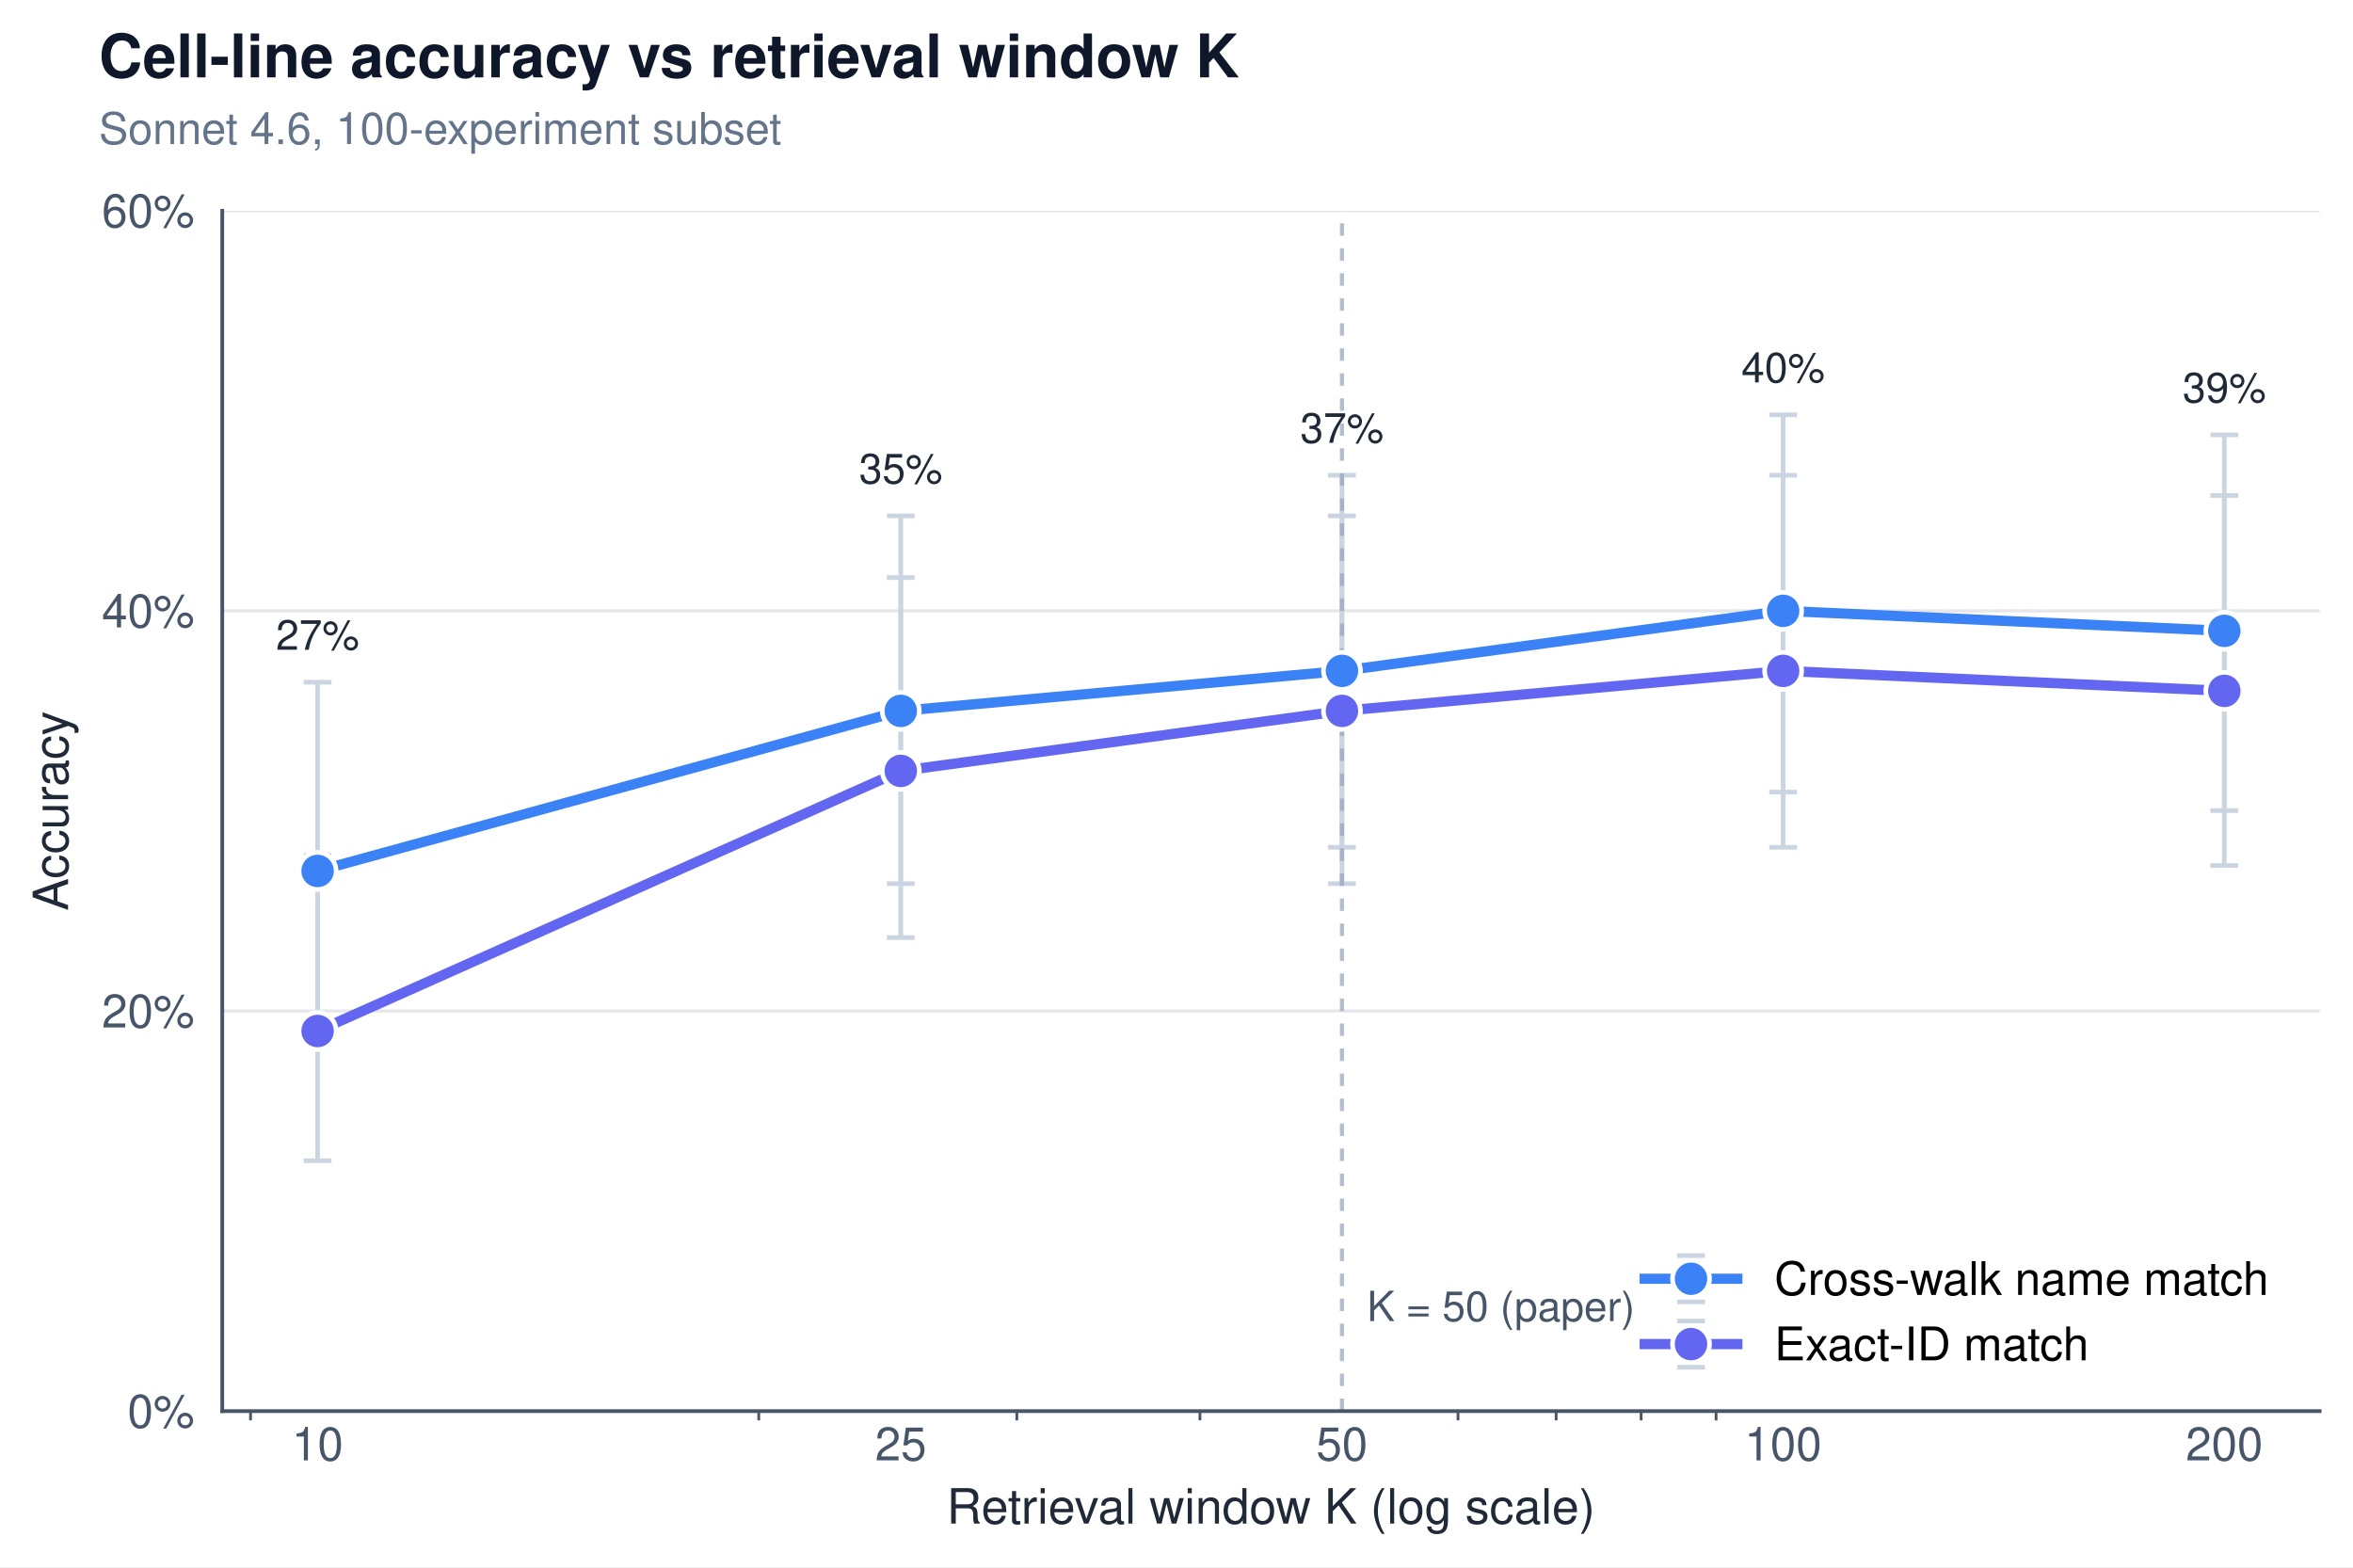
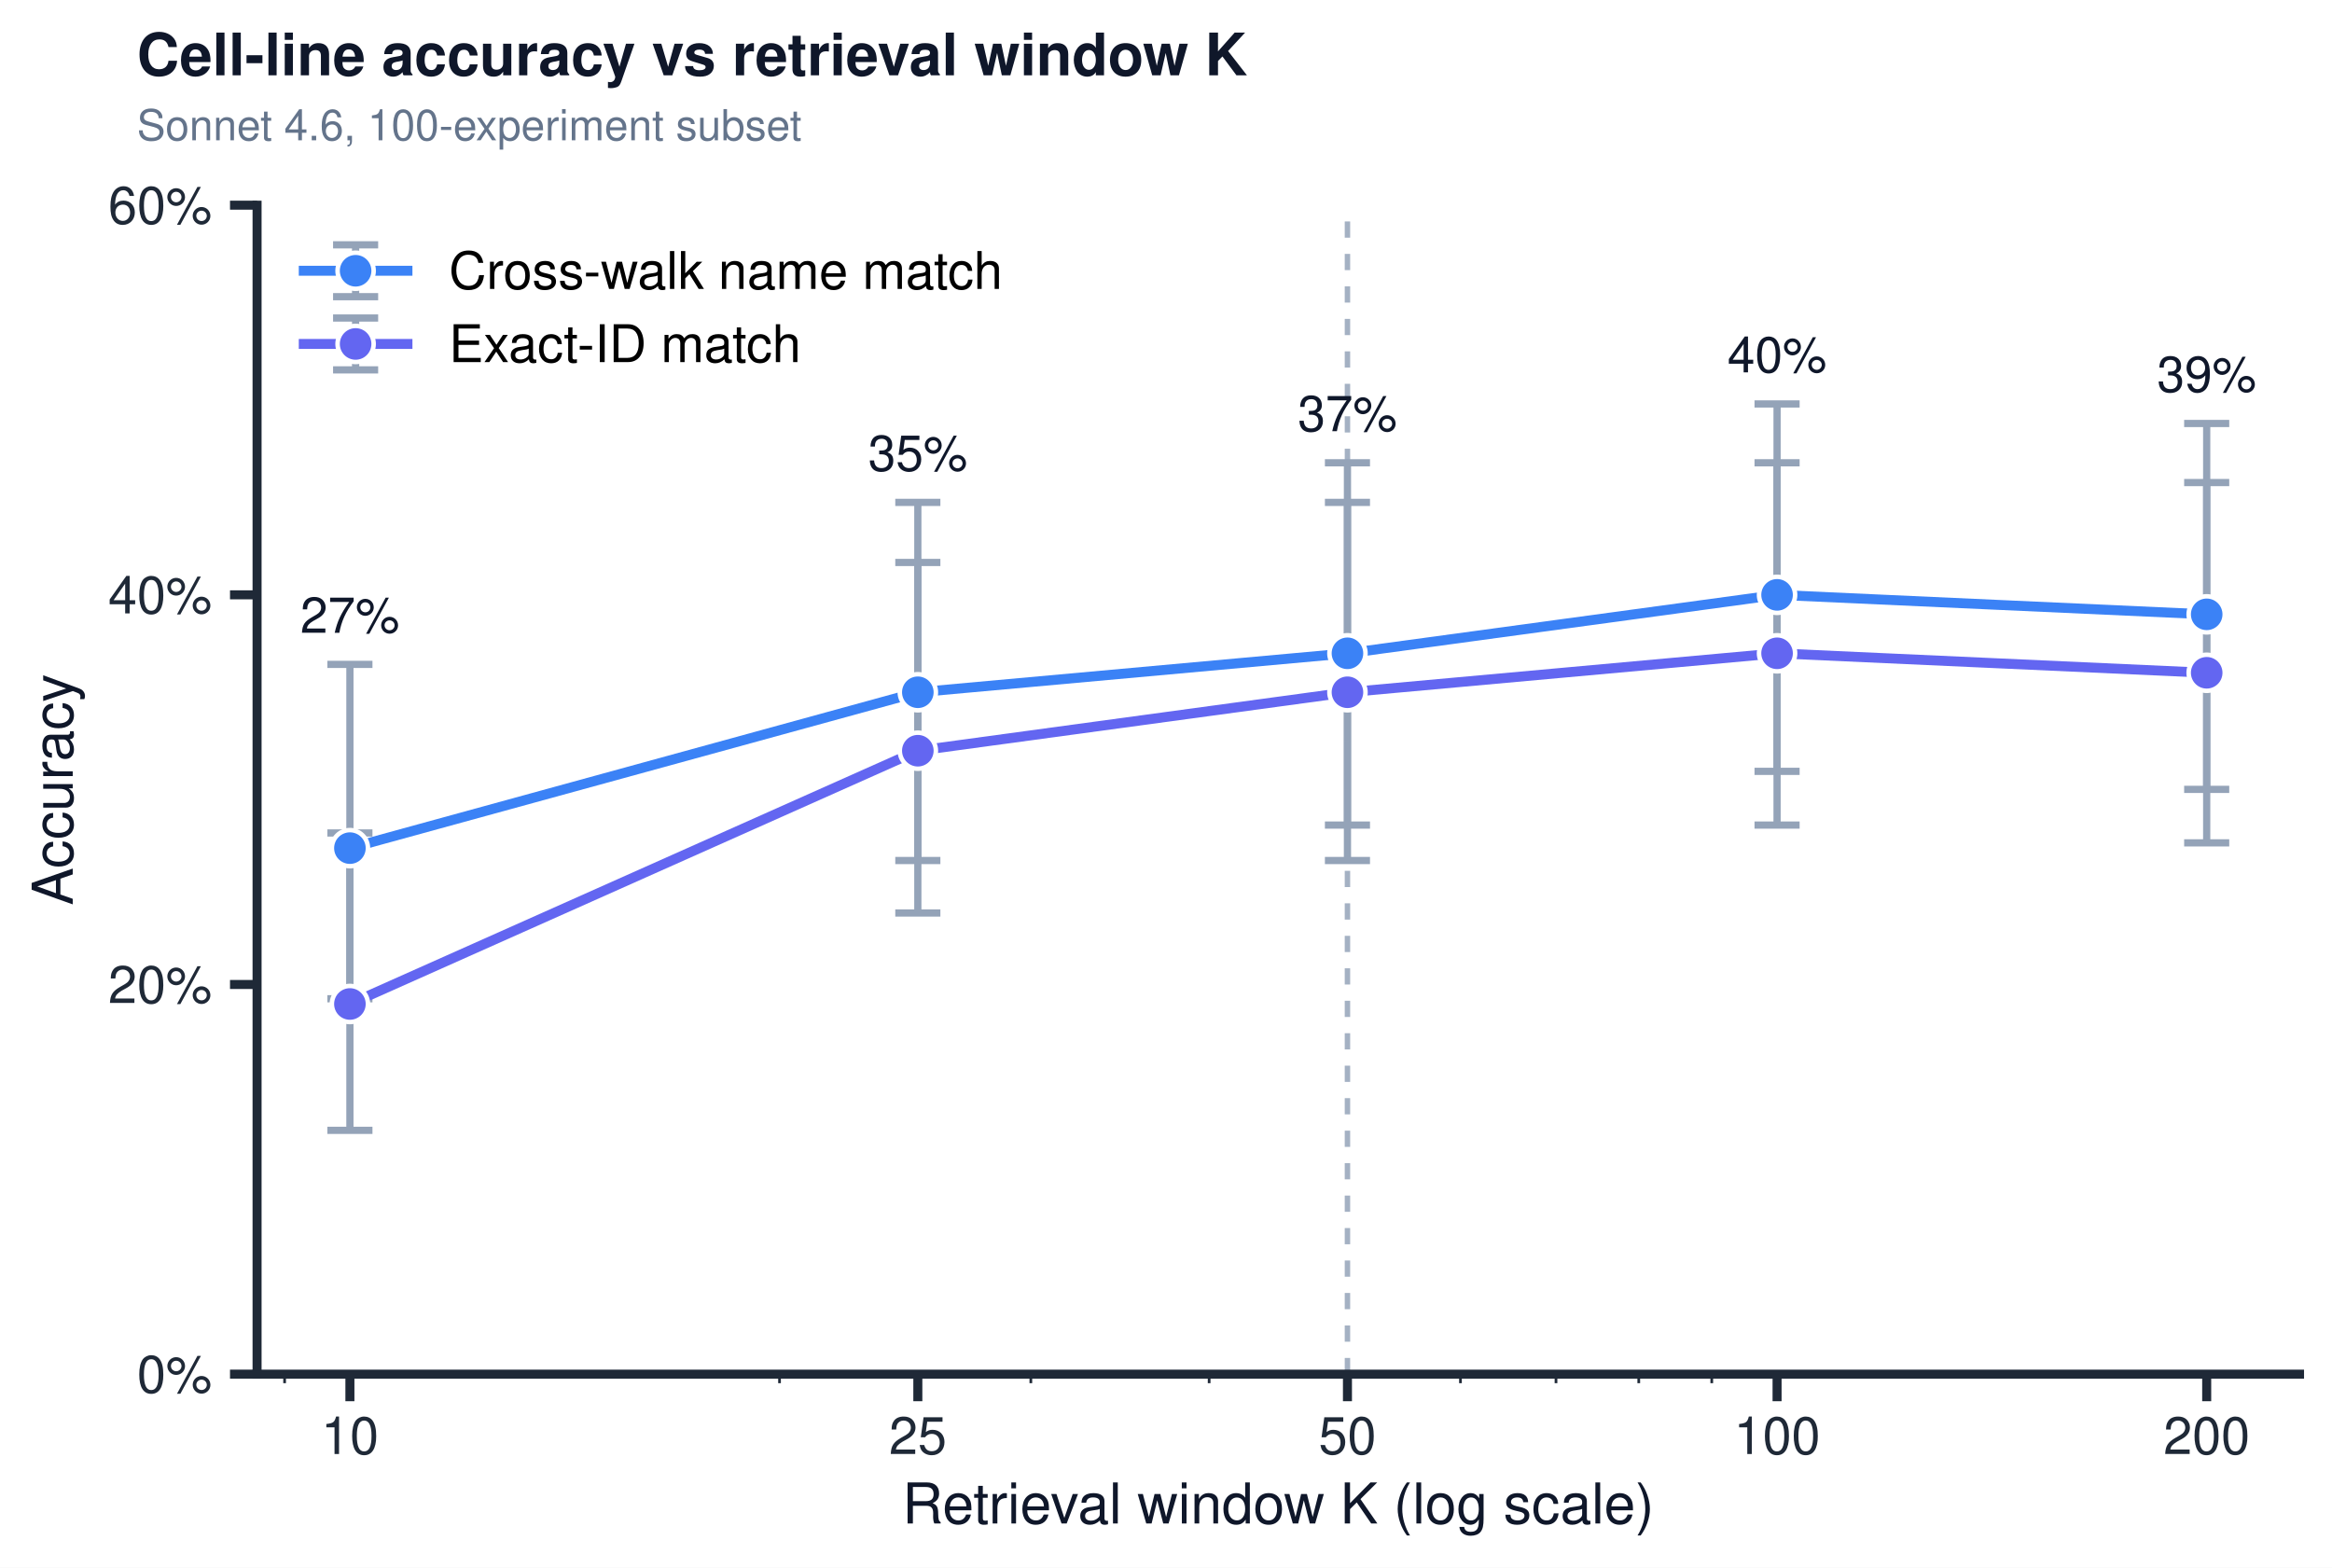
- <svg xmlns="http://www.w3.org/2000/svg" xmlns:xlink="http://www.w3.org/1999/xlink" width="508.07pt" height="338.383pt" viewBox="0 0 508.07 338.383" version="1.1">
+ <svg xmlns="http://www.w3.org/2000/svg" xmlns:xlink="http://www.w3.org/1999/xlink" width="517.08pt" height="347.63pt" viewBox="0 0 517.08 347.63" version="1.1">
  <defs>
    <style type="text/css">*{stroke-linejoin: round; stroke-linecap: butt}</style>
  </defs>
  <g id="figure_1">
    <g id="patch_1">
-       <path d="M 0 338.383  L 508.07 338.383  L 508.07 0  L 0 0  z " style="fill: #ffffff" />
+       <path d="M 0 347.63  L 517.08 347.63  L 517.08 0  L 0 0  z " style="fill: #ffffff" />
    </g>
    <g id="axes_1">
      <g id="patch_2">
-         <path d="M 47.99 304.702  L 500.87 304.702  L 500.87 45.502  L 47.99 45.502  z " style="fill: #ffffff" />
+         <path d="M 57 304.702  L 509.88 304.702  L 509.88 45.502  L 57 45.502  z " style="fill: #ffffff" />
      </g>
      <g id="matplotlib.axis_1">
        <g id="xtick_1">
-           <g id="line2d_1" />
+           <g id="line2d_1">
+             <defs>
+               <path id="m67e8d70d88" d="M 0 0  L 0 6  " style="stroke: #1f2937; stroke-width: 2" />
+             </defs>
+             <g>
+               <use xlink:href="#m67e8d70d88" x="77.586" y="304.702" style="fill: #1f2937; stroke: #1f2937; stroke-width: 2" />
+             </g>
+           </g>
          <g id="text_1">
-             <text style="fill: #475569; font: 10px 'Helvetica Neue', 'Helvetica', 'Arial', 'DejaVu Sans'; text-anchor: middle" x="68.576" y="315.343" transform="rotate(-0 68.57569 315.3428)">10</text>
+             <text style="fill: #1f2937; font: 11.5px 'Helvetica Neue', 'Helvetica', 'Arial', 'DejaVu Sans'; text-anchor: middle" x="77.586" y="322.414" transform="rotate(-0 77.58569 322.4139)">10</text>
          </g>
        </g>
        <g id="xtick_2">
-           <g id="line2d_2" />
+           <g id="line2d_2">
+             <g>
+               <use xlink:href="#m67e8d70d88" x="203.513" y="304.702" style="fill: #1f2937; stroke: #1f2937; stroke-width: 2" />
+             </g>
+           </g>
          <g id="text_2">
-             <text style="fill: #475569; font: 10px 'Helvetica Neue', 'Helvetica', 'Arial', 'DejaVu Sans'; text-anchor: middle" x="194.503" y="315.343" transform="rotate(-0 194.5032 315.3428)">25</text>
+             <text style="fill: #1f2937; font: 11.5px 'Helvetica Neue', 'Helvetica', 'Arial', 'DejaVu Sans'; text-anchor: middle" x="203.513" y="322.414" transform="rotate(-0 203.5132 322.4139)">25</text>
          </g>
        </g>
        <g id="xtick_3">
-           <g id="line2d_3" />
+           <g id="line2d_3">
+             <g>
+               <use xlink:href="#m67e8d70d88" x="298.774" y="304.702" style="fill: #1f2937; stroke: #1f2937; stroke-width: 2" />
+             </g>
+           </g>
          <g id="text_3">
-             <text style="fill: #475569; font: 10px 'Helvetica Neue', 'Helvetica', 'Arial', 'DejaVu Sans'; text-anchor: middle" x="289.764" y="315.343" transform="rotate(-0 289.7638 315.3428)">50</text>
+             <text style="fill: #1f2937; font: 11.5px 'Helvetica Neue', 'Helvetica', 'Arial', 'DejaVu Sans'; text-anchor: middle" x="298.774" y="322.414" transform="rotate(-0 298.7738 322.4139)">50</text>
          </g>
        </g>
        <g id="xtick_4">
-           <g id="line2d_4" />
+           <g id="line2d_4">
+             <g>
+               <use xlink:href="#m67e8d70d88" x="394.034" y="304.702" style="fill: #1f2937; stroke: #1f2937; stroke-width: 2" />
+             </g>
+           </g>
          <g id="text_4">
-             <text style="fill: #475569; font: 10px 'Helvetica Neue', 'Helvetica', 'Arial', 'DejaVu Sans'; text-anchor: middle" x="385.024" y="315.343" transform="rotate(-0 385.0243 315.3428)">100</text>
+             <text style="fill: #1f2937; font: 11.5px 'Helvetica Neue', 'Helvetica', 'Arial', 'DejaVu Sans'; text-anchor: middle" x="394.034" y="322.414" transform="rotate(-0 394.0343 322.4139)">100</text>
          </g>
        </g>
        <g id="xtick_5">
-           <g id="line2d_5" />
+           <g id="line2d_5">
+             <g>
+               <use xlink:href="#m67e8d70d88" x="489.295" y="304.702" style="fill: #1f2937; stroke: #1f2937; stroke-width: 2" />
+             </g>
+           </g>
          <g id="text_5">
-             <text style="fill: #475569; font: 10px 'Helvetica Neue', 'Helvetica', 'Arial', 'DejaVu Sans'; text-anchor: middle" x="480.285" y="315.343" transform="rotate(-0 480.2848 315.3428)">200</text>
+             <text style="fill: #1f2937; font: 11.5px 'Helvetica Neue', 'Helvetica', 'Arial', 'DejaVu Sans'; text-anchor: middle" x="489.295" y="322.414" transform="rotate(-0 489.2948 322.4139)">200</text>
          </g>
        </g>
        <g id="xtick_6">
          <g id="line2d_6">
            <defs>
-               <path id="medd86b5026" d="M 0 0  L 0 2  " style="stroke: #475569; stroke-width: 0.6" />
+               <path id="m48ab9ec461" d="M 0 0  L 0 2  " style="stroke: #1f2937; stroke-width: 0.6" />
            </defs>
            <g>
-               <use xlink:href="#medd86b5026" x="54.096" y="304.702" style="fill: #475569; stroke: #475569; stroke-width: 0.6" />
+               <use xlink:href="#m48ab9ec461" x="63.106" y="304.702" style="fill: #1f2937; stroke: #1f2937; stroke-width: 0.6" />
            </g>
          </g>
        </g>
        <g id="xtick_7">
          <g id="line2d_7">
            <g>
-               <use xlink:href="#medd86b5026" x="163.836" y="304.702" style="fill: #475569; stroke: #475569; stroke-width: 0.6" />
+               <use xlink:href="#m48ab9ec461" x="172.846" y="304.702" style="fill: #1f2937; stroke: #1f2937; stroke-width: 0.6" />
            </g>
          </g>
        </g>
        <g id="xtick_8">
          <g id="line2d_8">
            <g>
-               <use xlink:href="#medd86b5026" x="219.56" y="304.702" style="fill: #475569; stroke: #475569; stroke-width: 0.6" />
+               <use xlink:href="#m48ab9ec461" x="228.57" y="304.702" style="fill: #1f2937; stroke: #1f2937; stroke-width: 0.6" />
            </g>
          </g>
        </g>
        <g id="xtick_9">
          <g id="line2d_9">
            <g>
-               <use xlink:href="#medd86b5026" x="259.097" y="304.702" style="fill: #475569; stroke: #475569; stroke-width: 0.6" />
+               <use xlink:href="#m48ab9ec461" x="268.107" y="304.702" style="fill: #1f2937; stroke: #1f2937; stroke-width: 0.6" />
            </g>
          </g>
        </g>
        <g id="xtick_10">
          <g id="line2d_10">
            <g>
-               <use xlink:href="#medd86b5026" x="314.821" y="304.702" style="fill: #475569; stroke: #475569; stroke-width: 0.6" />
+               <use xlink:href="#m48ab9ec461" x="323.831" y="304.702" style="fill: #1f2937; stroke: #1f2937; stroke-width: 0.6" />
            </g>
          </g>
        </g>
        <g id="xtick_11">
          <g id="line2d_11">
            <g>
-               <use xlink:href="#medd86b5026" x="336.006" y="304.702" style="fill: #475569; stroke: #475569; stroke-width: 0.6" />
+               <use xlink:href="#m48ab9ec461" x="345.016" y="304.702" style="fill: #1f2937; stroke: #1f2937; stroke-width: 0.6" />
            </g>
          </g>
        </g>
        <g id="xtick_12">
          <g id="line2d_12">
            <g>
-               <use xlink:href="#medd86b5026" x="354.357" y="304.702" style="fill: #475569; stroke: #475569; stroke-width: 0.6" />
+               <use xlink:href="#m48ab9ec461" x="363.367" y="304.702" style="fill: #1f2937; stroke: #1f2937; stroke-width: 0.6" />
            </g>
          </g>
        </g>
        <g id="xtick_13">
          <g id="line2d_13">
            <g>
-               <use xlink:href="#medd86b5026" x="370.544" y="304.702" style="fill: #475569; stroke: #475569; stroke-width: 0.6" />
+               <use xlink:href="#m48ab9ec461" x="379.554" y="304.702" style="fill: #1f2937; stroke: #1f2937; stroke-width: 0.6" />
            </g>
          </g>
        </g>
        <g id="text_6">
-           <text style="fill: #1f2937; font: 10.5px 'Helvetica Neue', 'Helvetica', 'Arial', 'DejaVu Sans'; text-anchor: middle" x="274.43" y="328.988" transform="rotate(-0 274.4302 328.988)">Retrieval window K (log scale)</text>
+           <text style="fill: #0f172a; font: 12.5px 'Helvetica Neue', 'Helvetica', 'Arial', 'DejaVu Sans'; text-anchor: middle" x="283.44" y="337.816" transform="rotate(-0 283.4402 337.8165)">Retrieval window K (log scale)</text>
        </g>
      </g>
      <g id="matplotlib.axis_2">
        <g id="ytick_1">
          <g id="line2d_14">
-             <path d="M 47.99 304.702  L 500.87 304.702  " clip-path="url(#p418cd1fe81)" style="fill: none; stroke: #e5e7eb; stroke-width: 0.7; stroke-linecap: square" />
-           </g>
-           <g id="line2d_15" />
+             <defs>
+               <path id="meb85083b21" d="M 0 0  L -6 0  " style="stroke: #1f2937; stroke-width: 2" />
+             </defs>
+             <g>
+               <use xlink:href="#meb85083b21" x="57" y="304.702" style="fill: #1f2937; stroke: #1f2937; stroke-width: 2" />
+             </g>
+           </g>
          <g id="text_7">
-             <text style="fill: #475569; font: 10px 'Helvetica Neue', 'Helvetica', 'Arial', 'DejaVu Sans'; text-anchor: end" x="41.99" y="308.272" transform="rotate(-0 41.99023 308.2725)">0%</text>
+             <text style="fill: #1f2937; font: 11.5px 'Helvetica Neue', 'Helvetica', 'Arial', 'DejaVu Sans'; text-anchor: end" x="47" y="308.808" transform="rotate(-0 47.00023 308.808)">0%</text>
          </g>
        </g>
        <g id="ytick_2">
+           <g id="line2d_15">
+             <g>
+               <use xlink:href="#meb85083b21" x="57" y="218.302" style="fill: #1f2937; stroke: #1f2937; stroke-width: 2" />
+             </g>
+           </g>
+           <g id="text_8">
+             <text style="fill: #1f2937; font: 11.5px 'Helvetica Neue', 'Helvetica', 'Arial', 'DejaVu Sans'; text-anchor: end" x="47" y="222.408" transform="rotate(-0 47.00023 222.408)">20%</text>
+           </g>
+         </g>
+         <g id="ytick_3">
          <g id="line2d_16">
-             <path d="M 47.99 218.302  L 500.87 218.302  " clip-path="url(#p418cd1fe81)" style="fill: none; stroke: #e5e7eb; stroke-width: 0.7; stroke-linecap: square" />
-           </g>
-           <g id="line2d_17" />
-           <g id="text_8">
-             <text style="fill: #475569; font: 10px 'Helvetica Neue', 'Helvetica', 'Arial', 'DejaVu Sans'; text-anchor: end" x="41.99" y="221.873" transform="rotate(-0 41.99023 221.8725)">20%</text>
-           </g>
-         </g>
-         <g id="ytick_3">
-           <g id="line2d_18">
-             <path d="M 47.99 131.902  L 500.87 131.902  " clip-path="url(#p418cd1fe81)" style="fill: none; stroke: #e5e7eb; stroke-width: 0.7; stroke-linecap: square" />
-           </g>
-           <g id="line2d_19" />
+             <g>
+               <use xlink:href="#meb85083b21" x="57" y="131.902" style="fill: #1f2937; stroke: #1f2937; stroke-width: 2" />
+             </g>
+           </g>
          <g id="text_9">
-             <text style="fill: #475569; font: 10px 'Helvetica Neue', 'Helvetica', 'Arial', 'DejaVu Sans'; text-anchor: end" x="41.99" y="135.472" transform="rotate(-0 41.99023 135.4725)">40%</text>
+             <text style="fill: #1f2937; font: 11.5px 'Helvetica Neue', 'Helvetica', 'Arial', 'DejaVu Sans'; text-anchor: end" x="47" y="136.008" transform="rotate(-0 47.00023 136.008)">40%</text>
          </g>
        </g>
        <g id="ytick_4">
-           <g id="line2d_20">
-             <path d="M 47.99 45.502  L 500.87 45.502  " clip-path="url(#p418cd1fe81)" style="fill: none; stroke: #e5e7eb; stroke-width: 0.7; stroke-linecap: square" />
-           </g>
-           <g id="line2d_21" />
+           <g id="line2d_17">
+             <g>
+               <use xlink:href="#meb85083b21" x="57" y="45.502" style="fill: #1f2937; stroke: #1f2937; stroke-width: 2" />
+             </g>
+           </g>
          <g id="text_10">
-             <text style="fill: #475569; font: 10px 'Helvetica Neue', 'Helvetica', 'Arial', 'DejaVu Sans'; text-anchor: end" x="41.99" y="49.072" transform="rotate(-0 41.99023 49.0725)">60%</text>
+             <text style="fill: #1f2937; font: 11.5px 'Helvetica Neue', 'Helvetica', 'Arial', 'DejaVu Sans'; text-anchor: end" x="47" y="49.608" transform="rotate(-0 47.00023 49.60805)">60%</text>
          </g>
        </g>
        <g id="text_11">
-           <text style="fill: #1f2937; font: 10.5px 'Helvetica Neue', 'Helvetica', 'Arial', 'DejaVu Sans'; text-anchor: middle" x="14.698" y="175.102" transform="rotate(-90 14.69766 175.1022)">Accuracy</text>
+           <text style="fill: #0f172a; font: 12.5px 'Helvetica Neue', 'Helvetica', 'Arial', 'DejaVu Sans'; text-anchor: middle" x="16.126" y="175.102" transform="rotate(-90 16.12578 175.1022)">Accuracy</text>
        </g>
      </g>
      <g id="LineCollection_1">
-         <path d="M 68.576 221.458  L 68.576 147.315  " clip-path="url(#p418cd1fe81)" style="fill: none; stroke: #cbd5e1" />
-         <path d="M 194.503 190.809  L 194.503 111.401  " clip-path="url(#p418cd1fe81)" style="fill: none; stroke: #cbd5e1" />
-         <path d="M 289.764 182.955  L 289.764 102.614  " clip-path="url(#p418cd1fe81)" style="fill: none; stroke: #cbd5e1" />
-         <path d="M 385.024 171.041  L 385.024 89.567  " clip-path="url(#p418cd1fe81)" style="fill: none; stroke: #cbd5e1" />
-         <path d="M 480.285 175.03  L 480.285 93.898  " clip-path="url(#p418cd1fe81)" style="fill: none; stroke: #cbd5e1" />
+         <path d="M 77.586 221.458  L 77.586 147.315  " clip-path="url(#p02765976ba)" style="fill: none; stroke: #94a3b8; stroke-width: 1.6" />
+         <path d="M 203.513 190.809  L 203.513 111.401  " clip-path="url(#p02765976ba)" style="fill: none; stroke: #94a3b8; stroke-width: 1.6" />
+         <path d="M 298.774 182.955  L 298.774 102.614  " clip-path="url(#p02765976ba)" style="fill: none; stroke: #94a3b8; stroke-width: 1.6" />
+         <path d="M 394.034 171.041  L 394.034 89.567  " clip-path="url(#p02765976ba)" style="fill: none; stroke: #94a3b8; stroke-width: 1.6" />
+         <path d="M 489.295 175.03  L 489.295 93.898  " clip-path="url(#p02765976ba)" style="fill: none; stroke: #94a3b8; stroke-width: 1.6" />
+       </g>
+       <g id="line2d_18">
+         <defs>
+           <path id="m3687798de3" d="M 5 0  L -5 -0  " style="stroke: #94a3b8; stroke-width: 1.6" />
+         </defs>
+         <g clip-path="url(#p02765976ba)">
+           <use xlink:href="#m3687798de3" x="77.586" y="221.458" style="fill: #94a3b8; stroke: #94a3b8; stroke-width: 1.6" />
+           <use xlink:href="#m3687798de3" x="203.513" y="190.809" style="fill: #94a3b8; stroke: #94a3b8; stroke-width: 1.6" />
+           <use xlink:href="#m3687798de3" x="298.774" y="182.955" style="fill: #94a3b8; stroke: #94a3b8; stroke-width: 1.6" />
+           <use xlink:href="#m3687798de3" x="394.034" y="171.041" style="fill: #94a3b8; stroke: #94a3b8; stroke-width: 1.6" />
+           <use xlink:href="#m3687798de3" x="489.295" y="175.03" style="fill: #94a3b8; stroke: #94a3b8; stroke-width: 1.6" />
+         </g>
+       </g>
+       <g id="line2d_19">
+         <g clip-path="url(#p02765976ba)">
+           <use xlink:href="#m3687798de3" x="77.586" y="147.315" style="fill: #94a3b8; stroke: #94a3b8; stroke-width: 1.6" />
+           <use xlink:href="#m3687798de3" x="203.513" y="111.401" style="fill: #94a3b8; stroke: #94a3b8; stroke-width: 1.6" />
+           <use xlink:href="#m3687798de3" x="298.774" y="102.614" style="fill: #94a3b8; stroke: #94a3b8; stroke-width: 1.6" />
+           <use xlink:href="#m3687798de3" x="394.034" y="89.567" style="fill: #94a3b8; stroke: #94a3b8; stroke-width: 1.6" />
+           <use xlink:href="#m3687798de3" x="489.295" y="93.898" style="fill: #94a3b8; stroke: #94a3b8; stroke-width: 1.6" />
+         </g>
+       </g>
+       <g id="LineCollection_2">
+         <path d="M 77.586 250.639  L 77.586 184.697  " clip-path="url(#p02765976ba)" style="fill: none; stroke: #94a3b8; stroke-width: 1.6" />
+         <path d="M 203.513 202.452  L 203.513 124.719  " clip-path="url(#p02765976ba)" style="fill: none; stroke: #94a3b8; stroke-width: 1.6" />
+         <path d="M 298.774 190.809  L 298.774 111.401  " clip-path="url(#p02765976ba)" style="fill: none; stroke: #94a3b8; stroke-width: 1.6" />
+         <path d="M 394.034 182.955  L 394.034 102.614  " clip-path="url(#p02765976ba)" style="fill: none; stroke: #94a3b8; stroke-width: 1.6" />
+         <path d="M 489.295 186.891  L 489.295 106.998  " clip-path="url(#p02765976ba)" style="fill: none; stroke: #94a3b8; stroke-width: 1.6" />
+       </g>
+       <g id="line2d_20">
+         <g clip-path="url(#p02765976ba)">
+           <use xlink:href="#m3687798de3" x="77.586" y="250.639" style="fill: #94a3b8; stroke: #94a3b8; stroke-width: 1.6" />
+           <use xlink:href="#m3687798de3" x="203.513" y="202.452" style="fill: #94a3b8; stroke: #94a3b8; stroke-width: 1.6" />
+           <use xlink:href="#m3687798de3" x="298.774" y="190.809" style="fill: #94a3b8; stroke: #94a3b8; stroke-width: 1.6" />
+           <use xlink:href="#m3687798de3" x="394.034" y="182.955" style="fill: #94a3b8; stroke: #94a3b8; stroke-width: 1.6" />
+           <use xlink:href="#m3687798de3" x="489.295" y="186.891" style="fill: #94a3b8; stroke: #94a3b8; stroke-width: 1.6" />
+         </g>
+       </g>
+       <g id="line2d_21">
+         <g clip-path="url(#p02765976ba)">
+           <use xlink:href="#m3687798de3" x="77.586" y="184.697" style="fill: #94a3b8; stroke: #94a3b8; stroke-width: 1.6" />
+           <use xlink:href="#m3687798de3" x="203.513" y="124.719" style="fill: #94a3b8; stroke: #94a3b8; stroke-width: 1.6" />
+           <use xlink:href="#m3687798de3" x="298.774" y="111.401" style="fill: #94a3b8; stroke: #94a3b8; stroke-width: 1.6" />
+           <use xlink:href="#m3687798de3" x="394.034" y="102.614" style="fill: #94a3b8; stroke: #94a3b8; stroke-width: 1.6" />
+           <use xlink:href="#m3687798de3" x="489.295" y="106.998" style="fill: #94a3b8; stroke: #94a3b8; stroke-width: 1.6" />
+         </g>
      </g>
      <g id="line2d_22">
+         <path d="M 298.774 304.702  L 298.774 45.502  " clip-path="url(#p02765976ba)" style="fill: none; stroke-dasharray: 3.6,3.6; stroke-dashoffset: 0; stroke: #94a3b8; stroke-opacity: 0.85; stroke-width: 1.2" />
+       </g>
+       <g id="line2d_23">
+         <path d="M 77.586 188.062  L 203.513 153.502  L 298.774 144.862  L 394.034 131.902  L 489.295 136.222  " clip-path="url(#p02765976ba)" style="fill: none; stroke: #3b82f6; stroke-width: 2.2; stroke-linecap: square" />
        <defs>
-           <path id="maa80165e97" d="M 3 0  L -3 -0  " style="stroke: #cbd5e1" />
+           <path id="m349e82c5b5" d="M 0 4  C 1.061 4 2.078 3.579 2.828 2.828  C 3.579 2.078 4 1.061 4 0  C 4 -1.061 3.579 -2.078 2.828 -2.828  C 2.078 -3.579 1.061 -4 0 -4  C -1.061 -4 -2.078 -3.579 -2.828 -2.828  C -3.579 -2.078 -4 -1.061 -4 0  C -4 1.061 -3.579 2.078 -2.828 2.828  C -2.078 3.579 -1.061 4 0 4  z " style="stroke: #ffffff" />
        </defs>
-         <g clip-path="url(#p418cd1fe81)">
-           <use xlink:href="#maa80165e97" x="68.576" y="221.458" style="fill: #cbd5e1; stroke: #cbd5e1" />
-           <use xlink:href="#maa80165e97" x="194.503" y="190.809" style="fill: #cbd5e1; stroke: #cbd5e1" />
-           <use xlink:href="#maa80165e97" x="289.764" y="182.955" style="fill: #cbd5e1; stroke: #cbd5e1" />
-           <use xlink:href="#maa80165e97" x="385.024" y="171.041" style="fill: #cbd5e1; stroke: #cbd5e1" />
-           <use xlink:href="#maa80165e97" x="480.285" y="175.03" style="fill: #cbd5e1; stroke: #cbd5e1" />
-         </g>
-       </g>
-       <g id="line2d_23">
-         <g clip-path="url(#p418cd1fe81)">
-           <use xlink:href="#maa80165e97" x="68.576" y="147.315" style="fill: #cbd5e1; stroke: #cbd5e1" />
-           <use xlink:href="#maa80165e97" x="194.503" y="111.401" style="fill: #cbd5e1; stroke: #cbd5e1" />
-           <use xlink:href="#maa80165e97" x="289.764" y="102.614" style="fill: #cbd5e1; stroke: #cbd5e1" />
-           <use xlink:href="#maa80165e97" x="385.024" y="89.567" style="fill: #cbd5e1; stroke: #cbd5e1" />
-           <use xlink:href="#maa80165e97" x="480.285" y="93.898" style="fill: #cbd5e1; stroke: #cbd5e1" />
-         </g>
-       </g>
-       <g id="LineCollection_2">
-         <path d="M 68.576 250.639  L 68.576 184.697  " clip-path="url(#p418cd1fe81)" style="fill: none; stroke: #cbd5e1" />
-         <path d="M 194.503 202.452  L 194.503 124.719  " clip-path="url(#p418cd1fe81)" style="fill: none; stroke: #cbd5e1" />
-         <path d="M 289.764 190.809  L 289.764 111.401  " clip-path="url(#p418cd1fe81)" style="fill: none; stroke: #cbd5e1" />
-         <path d="M 385.024 182.955  L 385.024 102.614  " clip-path="url(#p418cd1fe81)" style="fill: none; stroke: #cbd5e1" />
-         <path d="M 480.285 186.891  L 480.285 106.998  " clip-path="url(#p418cd1fe81)" style="fill: none; stroke: #cbd5e1" />
+         <g clip-path="url(#p02765976ba)">
+           <use xlink:href="#m349e82c5b5" x="77.586" y="188.062" style="fill: #3b82f6; stroke: #ffffff" />
+           <use xlink:href="#m349e82c5b5" x="203.513" y="153.502" style="fill: #3b82f6; stroke: #ffffff" />
+           <use xlink:href="#m349e82c5b5" x="298.774" y="144.862" style="fill: #3b82f6; stroke: #ffffff" />
+           <use xlink:href="#m349e82c5b5" x="394.034" y="131.902" style="fill: #3b82f6; stroke: #ffffff" />
+           <use xlink:href="#m349e82c5b5" x="489.295" y="136.222" style="fill: #3b82f6; stroke: #ffffff" />
+         </g>
      </g>
      <g id="line2d_24">
-         <g clip-path="url(#p418cd1fe81)">
-           <use xlink:href="#maa80165e97" x="68.576" y="250.639" style="fill: #cbd5e1; stroke: #cbd5e1" />
-           <use xlink:href="#maa80165e97" x="194.503" y="202.452" style="fill: #cbd5e1; stroke: #cbd5e1" />
-           <use xlink:href="#maa80165e97" x="289.764" y="190.809" style="fill: #cbd5e1; stroke: #cbd5e1" />
-           <use xlink:href="#maa80165e97" x="385.024" y="182.955" style="fill: #cbd5e1; stroke: #cbd5e1" />
-           <use xlink:href="#maa80165e97" x="480.285" y="186.891" style="fill: #cbd5e1; stroke: #cbd5e1" />
-         </g>
-       </g>
-       <g id="line2d_25">
-         <g clip-path="url(#p418cd1fe81)">
-           <use xlink:href="#maa80165e97" x="68.576" y="184.697" style="fill: #cbd5e1; stroke: #cbd5e1" />
-           <use xlink:href="#maa80165e97" x="194.503" y="124.719" style="fill: #cbd5e1; stroke: #cbd5e1" />
-           <use xlink:href="#maa80165e97" x="289.764" y="111.401" style="fill: #cbd5e1; stroke: #cbd5e1" />
-           <use xlink:href="#maa80165e97" x="385.024" y="102.614" style="fill: #cbd5e1; stroke: #cbd5e1" />
-           <use xlink:href="#maa80165e97" x="480.285" y="106.998" style="fill: #cbd5e1; stroke: #cbd5e1" />
-         </g>
-       </g>
-       <g id="line2d_26">
-         <path d="M 289.764 304.702  L 289.764 45.502  " clip-path="url(#p418cd1fe81)" style="fill: none; stroke-dasharray: 2.7,2.7; stroke-dashoffset: 0; stroke: #94a3b8; stroke-opacity: 0.7; stroke-width: 0.9" />
-       </g>
-       <g id="line2d_27">
-         <path d="M 68.576 188.062  L 194.503 153.502  L 289.764 144.862  L 385.024 131.902  L 480.285 136.222  " clip-path="url(#p418cd1fe81)" style="fill: none; stroke: #3b82f6; stroke-width: 2.2; stroke-linecap: square" />
+         <path d="M 77.586 222.622  L 203.513 166.462  L 298.774 153.502  L 394.034 144.862  L 489.295 149.182  " clip-path="url(#p02765976ba)" style="fill: none; stroke: #6366f1; stroke-width: 2.2; stroke-linecap: square" />
        <defs>
-           <path id="md16aa69076" d="M 0 4  C 1.061 4 2.078 3.579 2.828 2.828  C 3.579 2.078 4 1.061 4 0  C 4 -1.061 3.579 -2.078 2.828 -2.828  C 2.078 -3.579 1.061 -4 0 -4  C -1.061 -4 -2.078 -3.579 -2.828 -2.828  C -3.579 -2.078 -4 -1.061 -4 0  C -4 1.061 -3.579 2.078 -2.828 2.828  C -2.078 3.579 -1.061 4 0 4  z " style="stroke: #ffffff" />
+           <path id="m8a4087a33a" d="M 0 4  C 1.061 4 2.078 3.579 2.828 2.828  C 3.579 2.078 4 1.061 4 0  C 4 -1.061 3.579 -2.078 2.828 -2.828  C 2.078 -3.579 1.061 -4 0 -4  C -1.061 -4 -2.078 -3.579 -2.828 -2.828  C -3.579 -2.078 -4 -1.061 -4 0  C -4 1.061 -3.579 2.078 -2.828 2.828  C -2.078 3.579 -1.061 4 0 4  z " style="stroke: #ffffff" />
        </defs>
-         <g clip-path="url(#p418cd1fe81)">
-           <use xlink:href="#md16aa69076" x="68.576" y="188.062" style="fill: #3b82f6; stroke: #ffffff" />
-           <use xlink:href="#md16aa69076" x="194.503" y="153.502" style="fill: #3b82f6; stroke: #ffffff" />
-           <use xlink:href="#md16aa69076" x="289.764" y="144.862" style="fill: #3b82f6; stroke: #ffffff" />
-           <use xlink:href="#md16aa69076" x="385.024" y="131.902" style="fill: #3b82f6; stroke: #ffffff" />
-           <use xlink:href="#md16aa69076" x="480.285" y="136.222" style="fill: #3b82f6; stroke: #ffffff" />
-         </g>
-       </g>
-       <g id="line2d_28">
-         <path d="M 68.576 222.622  L 194.503 166.462  L 289.764 153.502  L 385.024 144.862  L 480.285 149.182  " clip-path="url(#p418cd1fe81)" style="fill: none; stroke: #6366f1; stroke-width: 2.2; stroke-linecap: square" />
-         <defs>
-           <path id="m28f1f04fca" d="M 0 4  C 1.061 4 2.078 3.579 2.828 2.828  C 3.579 2.078 4 1.061 4 0  C 4 -1.061 3.579 -2.078 2.828 -2.828  C 2.078 -3.579 1.061 -4 0 -4  C -1.061 -4 -2.078 -3.579 -2.828 -2.828  C -3.579 -2.078 -4 -1.061 -4 0  C -4 1.061 -3.579 2.078 -2.828 2.828  C -2.078 3.579 -1.061 4 0 4  z " style="stroke: #ffffff" />
-         </defs>
-         <g clip-path="url(#p418cd1fe81)">
-           <use xlink:href="#m28f1f04fca" x="68.576" y="222.622" style="fill: #6366f1; stroke: #ffffff" />
-           <use xlink:href="#m28f1f04fca" x="194.503" y="166.462" style="fill: #6366f1; stroke: #ffffff" />
-           <use xlink:href="#m28f1f04fca" x="289.764" y="153.502" style="fill: #6366f1; stroke: #ffffff" />
-           <use xlink:href="#m28f1f04fca" x="385.024" y="144.862" style="fill: #6366f1; stroke: #ffffff" />
-           <use xlink:href="#m28f1f04fca" x="480.285" y="149.182" style="fill: #6366f1; stroke: #ffffff" />
+         <g clip-path="url(#p02765976ba)">
+           <use xlink:href="#m8a4087a33a" x="77.586" y="222.622" style="fill: #6366f1; stroke: #ffffff" />
+           <use xlink:href="#m8a4087a33a" x="203.513" y="166.462" style="fill: #6366f1; stroke: #ffffff" />
+           <use xlink:href="#m8a4087a33a" x="298.774" y="153.502" style="fill: #6366f1; stroke: #ffffff" />
+           <use xlink:href="#m8a4087a33a" x="394.034" y="144.862" style="fill: #6366f1; stroke: #ffffff" />
+           <use xlink:href="#m8a4087a33a" x="489.295" y="149.182" style="fill: #6366f1; stroke: #ffffff" />
        </g>
      </g>
      <g id="patch_3">
-         <path d="M 47.99 304.702  L 47.99 45.502  " style="fill: none; stroke: #475569; stroke-width: 0.8; stroke-linejoin: miter; stroke-linecap: square" />
+         <path d="M 57 304.702  L 57 45.502  " style="fill: none; stroke: #1f2937; stroke-width: 2; stroke-linejoin: miter; stroke-linecap: square" />
      </g>
      <g id="patch_4">
-         <path d="M 47.99 304.702  L 500.87 304.702  " style="fill: none; stroke: #475569; stroke-width: 0.8; stroke-linejoin: miter; stroke-linecap: square" />
+         <path d="M 57 304.702  L 509.88 304.702  " style="fill: none; stroke: #1f2937; stroke-width: 2; stroke-linejoin: miter; stroke-linecap: square" />
      </g>
      <g id="text_12">
-         <text style="fill: #1f2937; font: 9px 'Helvetica Neue', 'Helvetica', 'Arial', 'DejaVu Sans'; text-anchor: middle" x="68.576" y="140.315" transform="rotate(-0 68.57569 140.3147)">27%</text>
+         <text style="fill: #0f172a; font: 11px 'Helvetica Neue', 'Helvetica', 'Arial', 'DejaVu Sans'; text-anchor: middle" x="77.586" y="140.315" transform="rotate(-0 77.58569 140.3147)">27%</text>
      </g>
      <g id="text_13">
-         <text style="fill: #1f2937; font: 9px 'Helvetica Neue', 'Helvetica', 'Arial', 'DejaVu Sans'; text-anchor: middle" x="194.503" y="104.401" transform="rotate(-0 194.5032 104.4006)">35%</text>
+         <text style="fill: #0f172a; font: 11px 'Helvetica Neue', 'Helvetica', 'Arial', 'DejaVu Sans'; text-anchor: middle" x="203.513" y="104.401" transform="rotate(-0 203.5132 104.4006)">35%</text>
      </g>
      <g id="text_14">
-         <text style="fill: #1f2937; font: 9px 'Helvetica Neue', 'Helvetica', 'Arial', 'DejaVu Sans'; text-anchor: middle" x="289.764" y="95.614" transform="rotate(-0 289.7638 95.61409)">37%</text>
+         <text style="fill: #0f172a; font: 11px 'Helvetica Neue', 'Helvetica', 'Arial', 'DejaVu Sans'; text-anchor: middle" x="298.774" y="95.614" transform="rotate(-0 298.7738 95.61409)">37%</text>
      </g>
      <g id="text_15">
-         <text style="fill: #1f2937; font: 9px 'Helvetica Neue', 'Helvetica', 'Arial', 'DejaVu Sans'; text-anchor: middle" x="385.024" y="82.567" transform="rotate(-0 385.0243 82.56653)">40%</text>
+         <text style="fill: #0f172a; font: 11px 'Helvetica Neue', 'Helvetica', 'Arial', 'DejaVu Sans'; text-anchor: middle" x="394.034" y="82.567" transform="rotate(-0 394.0343 82.56653)">40%</text>
      </g>
      <g id="text_16">
-         <text style="fill: #1f2937; font: 9px 'Helvetica Neue', 'Helvetica', 'Arial', 'DejaVu Sans'; text-anchor: middle" x="480.285" y="86.898" transform="rotate(-0 480.2848 86.89844)">39%</text>
-       </g>
-       <g id="text_17">
-         <text style="fill: #475569; font: 9px 'Helvetica Neue', 'Helvetica', 'Arial', 'DejaVu Sans'; text-anchor: start" x="295.154" y="285.262" transform="rotate(-0 295.1539 285.2622)">K = 50 (paper)</text>
+         <text style="fill: #0f172a; font: 11px 'Helvetica Neue', 'Helvetica', 'Arial', 'DejaVu Sans'; text-anchor: middle" x="489.295" y="86.898" transform="rotate(-0 489.2948 86.89844)">39%</text>
      </g>
      <g id="legend_1">
        <g id="LineCollection_3">
-           <path d="M 365.134 281.121  L 365.134 271.121  " style="fill: none; stroke: #cbd5e1" />
+           <path d="M 78.85 65.789  L 78.85 54.289  " style="fill: none; stroke: #94a3b8; stroke-width: 1.6" />
+         </g>
+         <g id="line2d_25">
+           <g>
+             <use xlink:href="#m3687798de3" x="78.85" y="65.789" style="fill: #94a3b8; stroke: #94a3b8; stroke-width: 1.6" />
+           </g>
+         </g>
+         <g id="line2d_26">
+           <g>
+             <use xlink:href="#m3687798de3" x="78.85" y="54.289" style="fill: #94a3b8; stroke: #94a3b8; stroke-width: 1.6" />
+           </g>
+         </g>
+         <g id="line2d_27">
+           <path d="M 67.35 60.039  L 90.35 60.039  " style="fill: none; stroke: #3b82f6; stroke-width: 2.2; stroke-linecap: square" />
+         </g>
+         <g id="line2d_28">
+           <g>
+             <use xlink:href="#m349e82c5b5" x="78.85" y="60.039" style="fill: #3b82f6; stroke: #ffffff" />
+           </g>
+         </g>
+         <g id="text_17">
+           <text style="font: 11.5px 'Helvetica Neue', 'Helvetica', 'Arial', 'DejaVu Sans'; text-anchor: start" x="99.55" y="64.064" transform="rotate(-0 99.55023 64.06391)">Cross-walk name match</text>
+         </g>
+         <g id="LineCollection_4">
+           <path d="M 78.85 82.016  L 78.85 70.516  " style="fill: none; stroke: #94a3b8; stroke-width: 1.6" />
        </g>
        <g id="line2d_29">
          <g>
-             <use xlink:href="#maa80165e97" x="365.134" y="281.121" style="fill: #cbd5e1; stroke: #cbd5e1" />
+             <use xlink:href="#m3687798de3" x="78.85" y="82.016" style="fill: #94a3b8; stroke: #94a3b8; stroke-width: 1.6" />
          </g>
        </g>
        <g id="line2d_30">
          <g>
-             <use xlink:href="#maa80165e97" x="365.134" y="271.121" style="fill: #cbd5e1; stroke: #cbd5e1" />
+             <use xlink:href="#m3687798de3" x="78.85" y="70.516" style="fill: #94a3b8; stroke: #94a3b8; stroke-width: 1.6" />
          </g>
        </g>
        <g id="line2d_31">
-           <path d="M 355.134 276.121  L 375.134 276.121  " style="fill: none; stroke: #3b82f6; stroke-width: 2.2; stroke-linecap: square" />
+           <path d="M 67.35 76.266  L 90.35 76.266  " style="fill: none; stroke: #6366f1; stroke-width: 2.2; stroke-linecap: square" />
        </g>
        <g id="line2d_32">
          <g>
-             <use xlink:href="#md16aa69076" x="365.134" y="276.121" style="fill: #3b82f6; stroke: #ffffff" />
+             <use xlink:href="#m8a4087a33a" x="78.85" y="76.266" style="fill: #6366f1; stroke: #ffffff" />
          </g>
        </g>
        <g id="text_18">
-           <text style="font: 10px 'Helvetica Neue', 'Helvetica', 'Arial', 'DejaVu Sans'; text-anchor: start" x="383.134" y="279.621" transform="rotate(-0 383.1343 279.6209)">Cross-walk name match</text>
-         </g>
-         <g id="LineCollection_4">
-           <path d="M 365.134 295.232  L 365.134 285.232  " style="fill: none; stroke: #cbd5e1" />
-         </g>
-         <g id="line2d_33">
-           <g>
-             <use xlink:href="#maa80165e97" x="365.134" y="295.232" style="fill: #cbd5e1; stroke: #cbd5e1" />
-           </g>
-         </g>
-         <g id="line2d_34">
-           <g>
-             <use xlink:href="#maa80165e97" x="365.134" y="285.232" style="fill: #cbd5e1; stroke: #cbd5e1" />
-           </g>
-         </g>
-         <g id="line2d_35">
-           <path d="M 355.134 290.232  L 375.134 290.232  " style="fill: none; stroke: #6366f1; stroke-width: 2.2; stroke-linecap: square" />
-         </g>
-         <g id="line2d_36">
-           <g>
-             <use xlink:href="#m28f1f04fca" x="365.134" y="290.232" style="fill: #6366f1; stroke: #ffffff" />
-           </g>
-         </g>
-         <g id="text_19">
-           <text style="font: 10px 'Helvetica Neue', 'Helvetica', 'Arial', 'DejaVu Sans'; text-anchor: start" x="383.134" y="293.732" transform="rotate(-0 383.1343 293.7319)">Exact-ID match</text>
-         </g>
-       </g>
+           <text style="font: 11.5px 'Helvetica Neue', 'Helvetica', 'Arial', 'DejaVu Sans'; text-anchor: start" x="99.55" y="80.291" transform="rotate(-0 99.55023 80.29148)">Exact-ID match</text>
+         </g>
+       </g>
+     </g>
+     <g id="text_19">
+       <text style="fill: #0f172a; font: 600 13px 'Helvetica Neue', 'Helvetica', 'Arial', 'DejaVu Sans'; text-anchor: start" x="30.36" y="16.702" transform="rotate(-0 30.36023 16.70219)">Cell-line accuracy vs retrieval window K</text>
    </g>
    <g id="text_20">
-       <text style="fill: #0f172a; font: 600 13px 'Helvetica Neue', 'Helvetica', 'Arial', 'DejaVu Sans'; text-anchor: start" x="21.35" y="16.702" transform="rotate(-0 21.35023 16.70219)">Cell-line accuracy vs retrieval window K</text>
-     </g>
-     <g id="text_21">
-       <text style="fill: #64748b; font: 9.5px 'Helvetica Neue', 'Helvetica', 'Arial', 'DejaVu Sans'; text-anchor: start" x="21.35" y="31.102" transform="rotate(-0 21.35023 31.10219)">Sonnet 4.6, 100-experiment subset</text>
+       <text style="fill: #64748b; font: 9.5px 'Helvetica Neue', 'Helvetica', 'Arial', 'DejaVu Sans'; text-anchor: start" x="30.36" y="31.102" transform="rotate(-0 30.36023 31.10219)">Sonnet 4.6, 100-experiment subset</text>
    </g>
  </g>
  <defs>
-     <clipPath id="p418cd1fe81">
-       <rect x="47.99" y="45.502" width="452.88" height="259.2" />
+     <clipPath id="p02765976ba">
+       <rect x="57" y="45.502" width="452.88" height="259.2" />
    </clipPath>
  </defs>
</svg>
